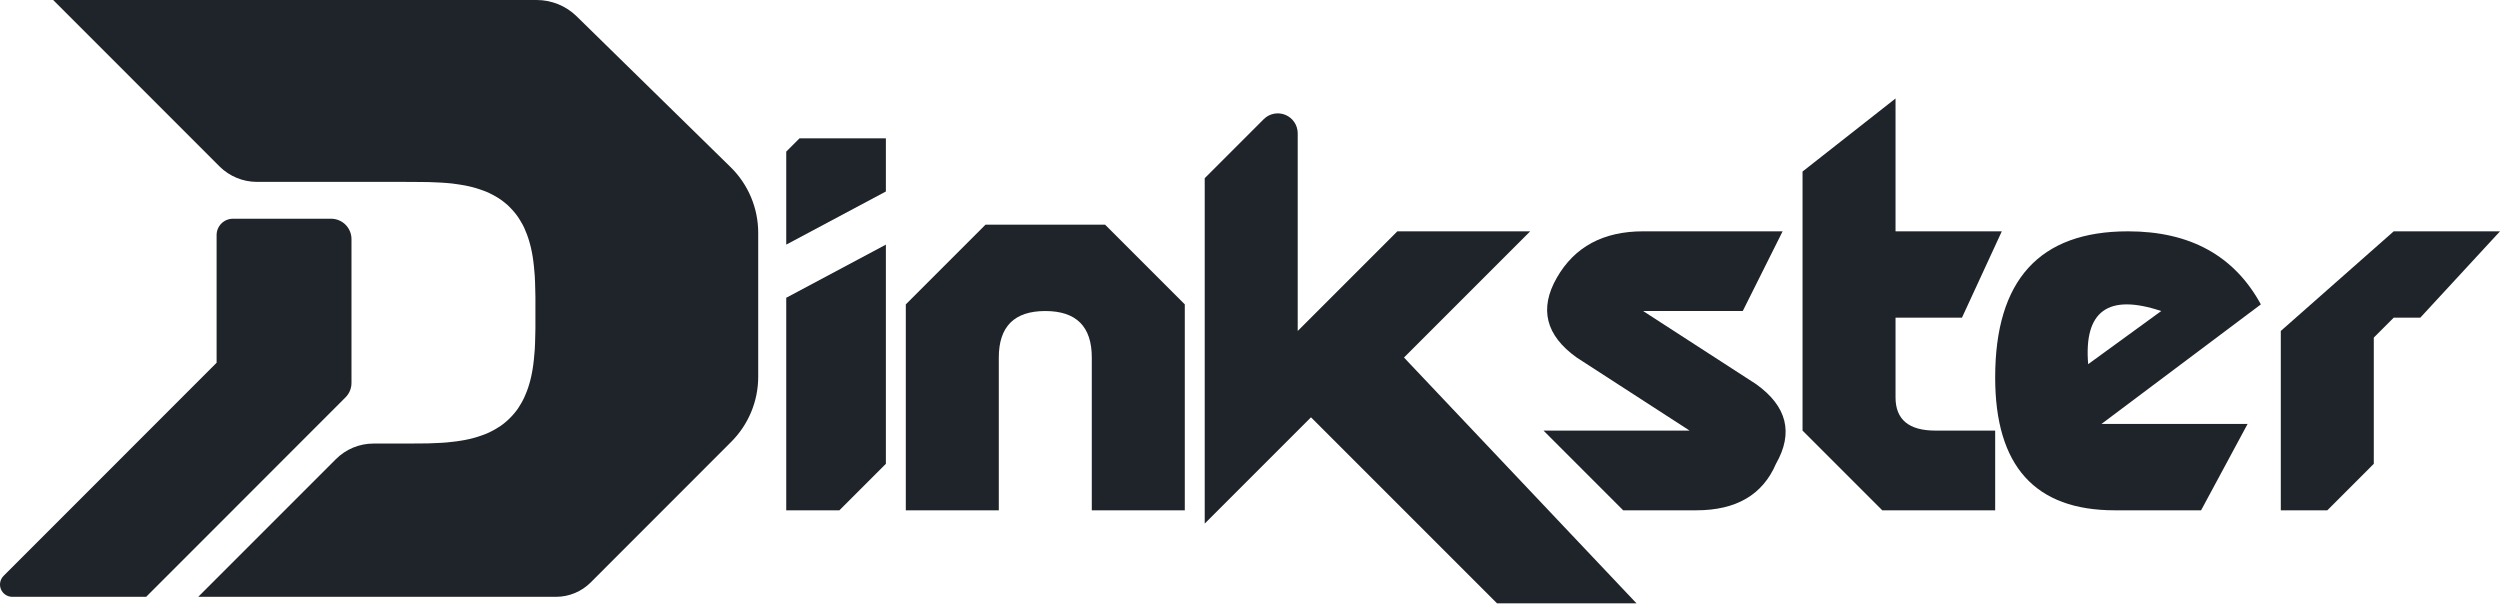
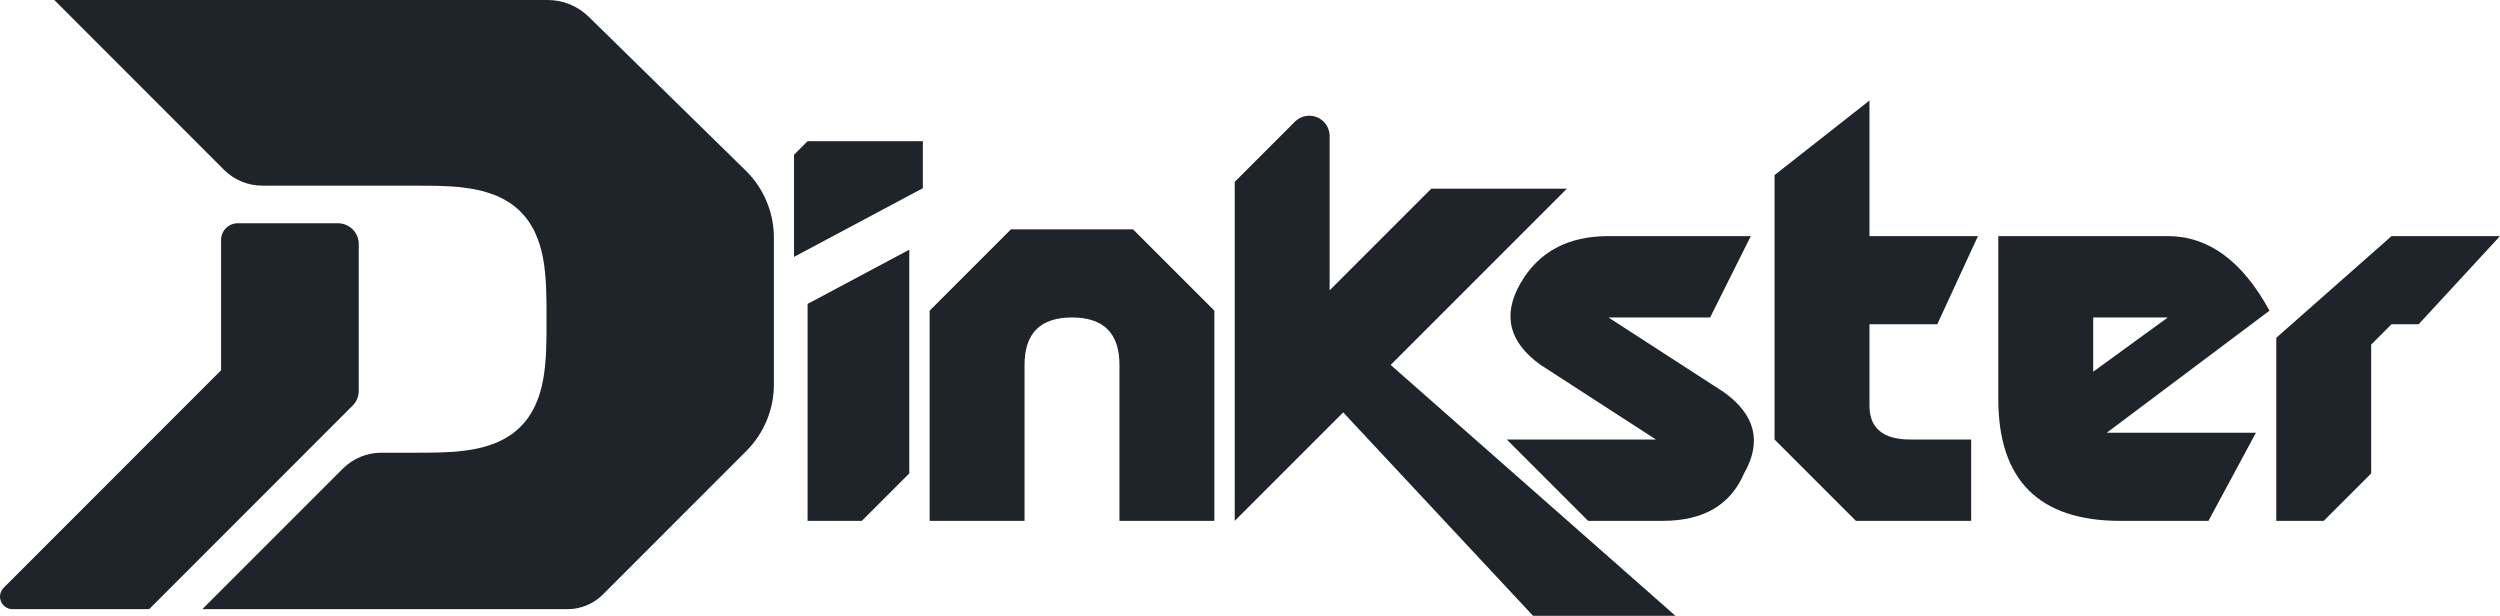
- <svg xmlns="http://www.w3.org/2000/svg" viewBox="0 0 1279.643 308.804" width="1279.643" height="308.804" version="1.1" id="svg233">
-   <defs id="defs71">
+ <svg xmlns="http://www.w3.org/2000/svg" viewBox="0 0 1253.718 308.804" width="1253.718" height="308.804" version="1.1" id="svg236">
+   <defs id="defs74">
    <clipPath id="e-open-counter" clipPathUnits="userSpaceOnUse">
-       <path d="M -20,-20 H 100 V 100 H -20 Z M 14,34 25,26 Q 13,22 14,34 Z" clip-rule="evenodd" id="path60" />
+       <path d="M -20,-20 H 100 V 100 H -20 Z m 34,54 v -5.538 h 7.615 z" clip-rule="evenodd" id="path60" />
+     </clipPath>
+     <clipPath id="k-beam-baseline" clipPathUnits="userSpaceOnUse">
+       <path d="M -20,-20 H 100 V 100 H 14 V 59.153 h -34 z" id="path63" />
    </clipPath>
    <clipPath id="approved-silhouette" clipPathUnits="userSpaceOnUse">
      <path id="silhouette-clip-path" fill="#32e6c5" d="M 156.4,176.8 H 680 a 62,62 0 0 1 43.4,17.7 L 890.1,357.8 A 99.6,99.6 0 0 1 920,429 v 155.9 a 99.6,99.6 0 0 1 -29.2,70.4 L 738.6,807.6 A 53.1,53.1 0 0 1 701,823.2 H 313.5 L 462.7,674 a 57.5,57.5 0 0 1 40.7,-16.8 h 33.7 l 16.7,-0.1 9,-0.1 7.5,-0.3 6.5,-0.3 5.8,-0.4 5.5,-0.6 5.1,-0.6 4.7,-0.7 4.6,-0.8 4.3,-0.9 4.1,-1 3.9,-1.1 3.7,-1.2 3.7,-1.3 3.4,-1.3 3.3,-1.5 3.2,-1.6 3.1,-1.7 2.9,-1.8 2.9,-1.8 2.7,-2 2.6,-2.1 2.5,-2.2 2.3,-2.2 2.3,-2.4 2.2,-2.5 2.1,-2.6 2,-2.7 1.8,-2.9 1.8,-2.9 1.7,-3.1 1.6,-3.2 1.4,-3.3 1.4,-3.4 1.3,-3.6 1.2,-3.8 1.1,-3.9 1,-4.1 0.9,-4.3 0.8,-4.5 0.7,-4.8 0.6,-5.1 0.5,-5.4 0.5,-5.9 0.3,-6.5 0.2,-7.4 0.2,-9.1 v -16.7 -16.7 l -0.2,-9.1 -0.2,-7.4 -0.3,-6.5 -0.5,-5.9 -0.5,-5.4 -0.6,-5.1 -0.7,-4.8 -0.8,-4.5 -0.9,-4.3 -1,-4.1 -1.1,-3.9 -1.2,-3.8 -1.3,-3.6 -1.4,-3.4 -1.4,-3.4 -1.6,-3.2 -1.7,-3 -1.8,-3 -1.8,-2.8 -2,-2.7 -2.1,-2.6 -2.2,-2.5 -2.3,-2.4 -2.3,-2.3 -2.5,-2.1 -2.6,-2.1 -2.7,-2 -2.9,-1.9 -2.9,-1.7 -3.1,-1.7 -3.2,-1.6 -3.3,-1.5 -3.4,-1.3 -3.7,-1.3 -3.7,-1.2 -3.9,-1.1 -4.1,-1 -4.3,-0.9 -4.6,-0.8 -4.7,-0.7 -5.1,-0.7 -5.5,-0.5 -5.8,-0.4 -6.5,-0.3 -7.5,-0.3 -9,-0.1 -16.7,-0.1 H 377.2 A 57.5,57.5 0 0 1 336.5,357 Z m 177,254.6 a 17.7,17.7 0 0 1 17.7,-17.7 h 106.3 a 22.1,22.1 0 0 1 22.1,22.1 v 155.7 a 22.1,22.1 0 0 1 -6.5,15.7 l -215.9,216 h -145 a 13.3,13.3 0 0 1 -9.4,-22.7 L 333.4,569.7 Z" />
    </clipPath>
    <clipPath id="plane-coral" clipPathUnits="userSpaceOnUse">
-       <path d="m 343,68 67.8,67.8 a 45,45 0 0 1 13.2,31.8 v 112.8 a 45,45 0 0 1 -13.2,31.8 L 363,360 H 600 V 40 H 343 Z" transform="matrix(2.213439,0,0,2.213439,-180.079,26.32411)" id="path65" />
+       <path d="m 343,68 67.8,67.8 a 45,45 0 0 1 13.2,31.8 v 112.8 a 45,45 0 0 1 -13.2,31.8 L 363,360 H 600 V 40 H 343 Z" transform="matrix(2.213439,0,0,2.213439,-180.079,26.32411)" id="path68" />
    </clipPath>
    <clipPath id="plane-yellow" clipPathUnits="userSpaceOnUse">
-       <path d="M 80,240 H 232 V 390 H 80 Z" transform="matrix(2.213439,0,0,2.213439,-180.079,26.32411)" id="path68" />
+       <path d="M 80,240 H 232 V 390 H 80 Z" transform="matrix(2.213439,0,0,2.213439,-180.079,26.32411)" id="path71" />
    </clipPath>
  </defs>
  <g id="07_Exports_Artboards" style="display:inline" transform="translate(-44.15715,-93.99568)">
    <g id="wordmark-mono" transform="matrix(3.4,0,0,3.4,-60,-250)" color="#1f242a">
-       <g transform="matrix(0.139,0,0,0.139,16.9,76.6)" id="g137">
+       <g transform="matrix(0.139,0,0,0.139,16.9,76.6)" id="g140">
        <path id="wordmark-mono-d" fill="currentColor" d="M 156.4,176.8 H 680 a 62,62 0 0 1 43.4,17.7 L 890.1,357.8 A 99.6,99.6 0 0 1 920,429 v 155.9 a 99.6,99.6 0 0 1 -29.2,70.4 L 738.6,807.6 A 53.1,53.1 0 0 1 701,823.2 H 313.5 L 462.7,674 a 57.5,57.5 0 0 1 40.7,-16.8 h 33.7 l 16.7,-0.1 9,-0.1 7.5,-0.3 6.5,-0.3 5.8,-0.4 5.5,-0.6 5.1,-0.6 4.7,-0.7 4.6,-0.8 4.3,-0.9 4.1,-1 3.9,-1.1 3.7,-1.2 3.7,-1.3 3.4,-1.3 3.3,-1.5 3.2,-1.6 3.1,-1.7 2.9,-1.8 2.9,-1.8 2.7,-2 2.6,-2.1 2.5,-2.2 2.3,-2.2 2.3,-2.4 2.2,-2.5 2.1,-2.6 2,-2.7 1.8,-2.9 1.8,-2.9 1.7,-3.1 1.6,-3.2 1.4,-3.3 1.4,-3.4 1.3,-3.6 1.2,-3.8 1.1,-3.9 1,-4.1 0.9,-4.3 0.8,-4.5 0.7,-4.8 0.6,-5.1 0.5,-5.4 0.5,-5.9 0.3,-6.5 0.2,-7.4 0.2,-9.1 v -16.7 -16.7 l -0.2,-9.1 -0.2,-7.4 -0.3,-6.5 -0.5,-5.9 -0.5,-5.4 -0.6,-5.1 -0.7,-4.8 -0.8,-4.5 -0.9,-4.3 -1,-4.1 -1.1,-3.9 -1.2,-3.8 -1.3,-3.6 -1.4,-3.4 -1.4,-3.4 -1.6,-3.2 -1.7,-3 -1.8,-3 -1.8,-2.8 -2,-2.7 -2.1,-2.6 -2.2,-2.5 -2.3,-2.4 -2.3,-2.3 -2.5,-2.1 -2.6,-2.1 -2.7,-2 -2.9,-1.9 -2.9,-1.7 -3.1,-1.7 -3.2,-1.6 -3.3,-1.5 -3.4,-1.3 -3.7,-1.3 -3.7,-1.2 -3.9,-1.1 -4.1,-1 -4.3,-0.9 -4.6,-0.8 -4.7,-0.7 -5.1,-0.7 -5.5,-0.5 -5.8,-0.4 -6.5,-0.3 -7.5,-0.3 -9,-0.1 -16.7,-0.1 H 377.2 A 57.5,57.5 0 0 1 336.5,357 Z m 177,254.6 a 17.7,17.7 0 0 1 17.7,-17.7 h 106.3 a 22.1,22.1 0 0 1 22.1,22.1 v 155.7 a 22.1,22.1 0 0 1 -6.5,15.7 l -215.9,216 h -145 a 13.3,13.3 0 0 1 -9.4,-22.7 L 333.4,569.7 Z" />
      </g>
-       <g fill="currentColor" id="g146">
-         <path id="mono-i" d="M 2,0 H 15 V 8 L 0,16 V 2 Z M 0,24 15,16 V 49 L 8,56 H 0 Z" transform="translate(149,122)" fill-rule="evenodd" />
-         <path id="mono-n" d="M 0,56 V 25 L 12,13 H 30 L 42,25 V 56 H 28 V 33 q 0,-7 -7,-7 -7,0 -7,7 v 23 z" transform="translate(167,122)" fill-rule="evenodd" />
-         <path id="mono-k" d="M 0,6 8.9,-2.9 A 3,3 0 0 1 14,-0.8 V 29 L 29,14 H 49 L 30,33 65,70 H 44 L 16,42 0,58 Z" transform="translate(212,122)" fill-rule="evenodd" />
-         <path id="mono-s" d="M 36,14 30,26 H 15 l 17,11 q 7,5 3,12 -3,7 -12,7 H 12 L 0,44 H 22 L 5,33 Q -2,28 2,21 6,14 15,14 Z" transform="translate(263,122)" fill-rule="evenodd" />
-         <path id="mono-t" d="M 0,5 14,-6 V 14 H 30 L 24,27 H 14 v 12 q 0,5 6,5 h 9 V 56 H 12 L 0,44 Z" transform="translate(302,122)" fill-rule="evenodd" />
-         <path id="mono-e" d="M 40,25 16,43 H 38 L 31,56 H 18 Q 0,56 0,36 0,14 20,14 34,14 40,25 Z M 14,34 25,26 Q 13,22 14,34 Z" transform="translate(331,122)" fill-rule="evenodd" />
-         <path id="mono-r" d="M 0,56 V 29 L 17,14 H 33 L 21,27 h -4 l -3,3 v 19 l -7,7 z" transform="translate(374,122)" fill-rule="evenodd" />
+       <g fill="currentColor" id="g149">
+         <path id="mono-i" d="M 0,0 H 17 V 6.933 L -2,17.067 V 2 Z M 0,24 15,16 V 49 L 8,56 H 0 Z" transform="translate(149.75,122)" fill-rule="evenodd" />
+         <path id="mono-n" d="M 0,56 V 25 L 12,13 H 30 L 42,25 V 56 H 28 V 33 q 0,-7 -7,-7 -7,0 -7,7 v 23 z" transform="translate(167.75,122)" fill-rule="evenodd" />
+         <path id="mono-k" d="M 0,6 8.9,-2.9 A 3,3 0 0 1 14,-0.8 V 22 L 29,7 H 49 L 23,33 65,70 H 44 L 16,40 0,56 Z" transform="translate(212.75,122)" fill-rule="evenodd" />
+         <path id="mono-s" d="M 36,14 30,26 H 15 l 17,11 q 7,5 3,12 -3,7 -12,7 H 12 L 0,44 H 22 L 5,33 Q -2,28 2,21 6,14 15,14 Z" transform="translate(252.875,122)" fill-rule="evenodd" />
+         <path id="mono-t" d="M 0,5 14,-6 V 14 H 30 L 24,27 H 14 v 12 q 0,5 6,5 h 9 V 56 H 12 L 0,44 Z" transform="translate(292.375,122)" fill-rule="evenodd" />
+         <path id="mono-e" d="M 40,25 16,43 H 38 L 31,56 H 18 Q 0,56 0,38 V 14 h 25 q 9,0 15,11 z m -26,9 v -8 h 11 z" transform="translate(325.375,122)" fill-rule="evenodd" />
+         <path id="mono-r" d="M 0,56 V 29 L 17,14 H 33 L 21,27 h -4 l -3,3 v 19 l -7,7 z" transform="translate(366.375,122)" fill-rule="evenodd" />
      </g>
    </g>
  </g>
</svg>
